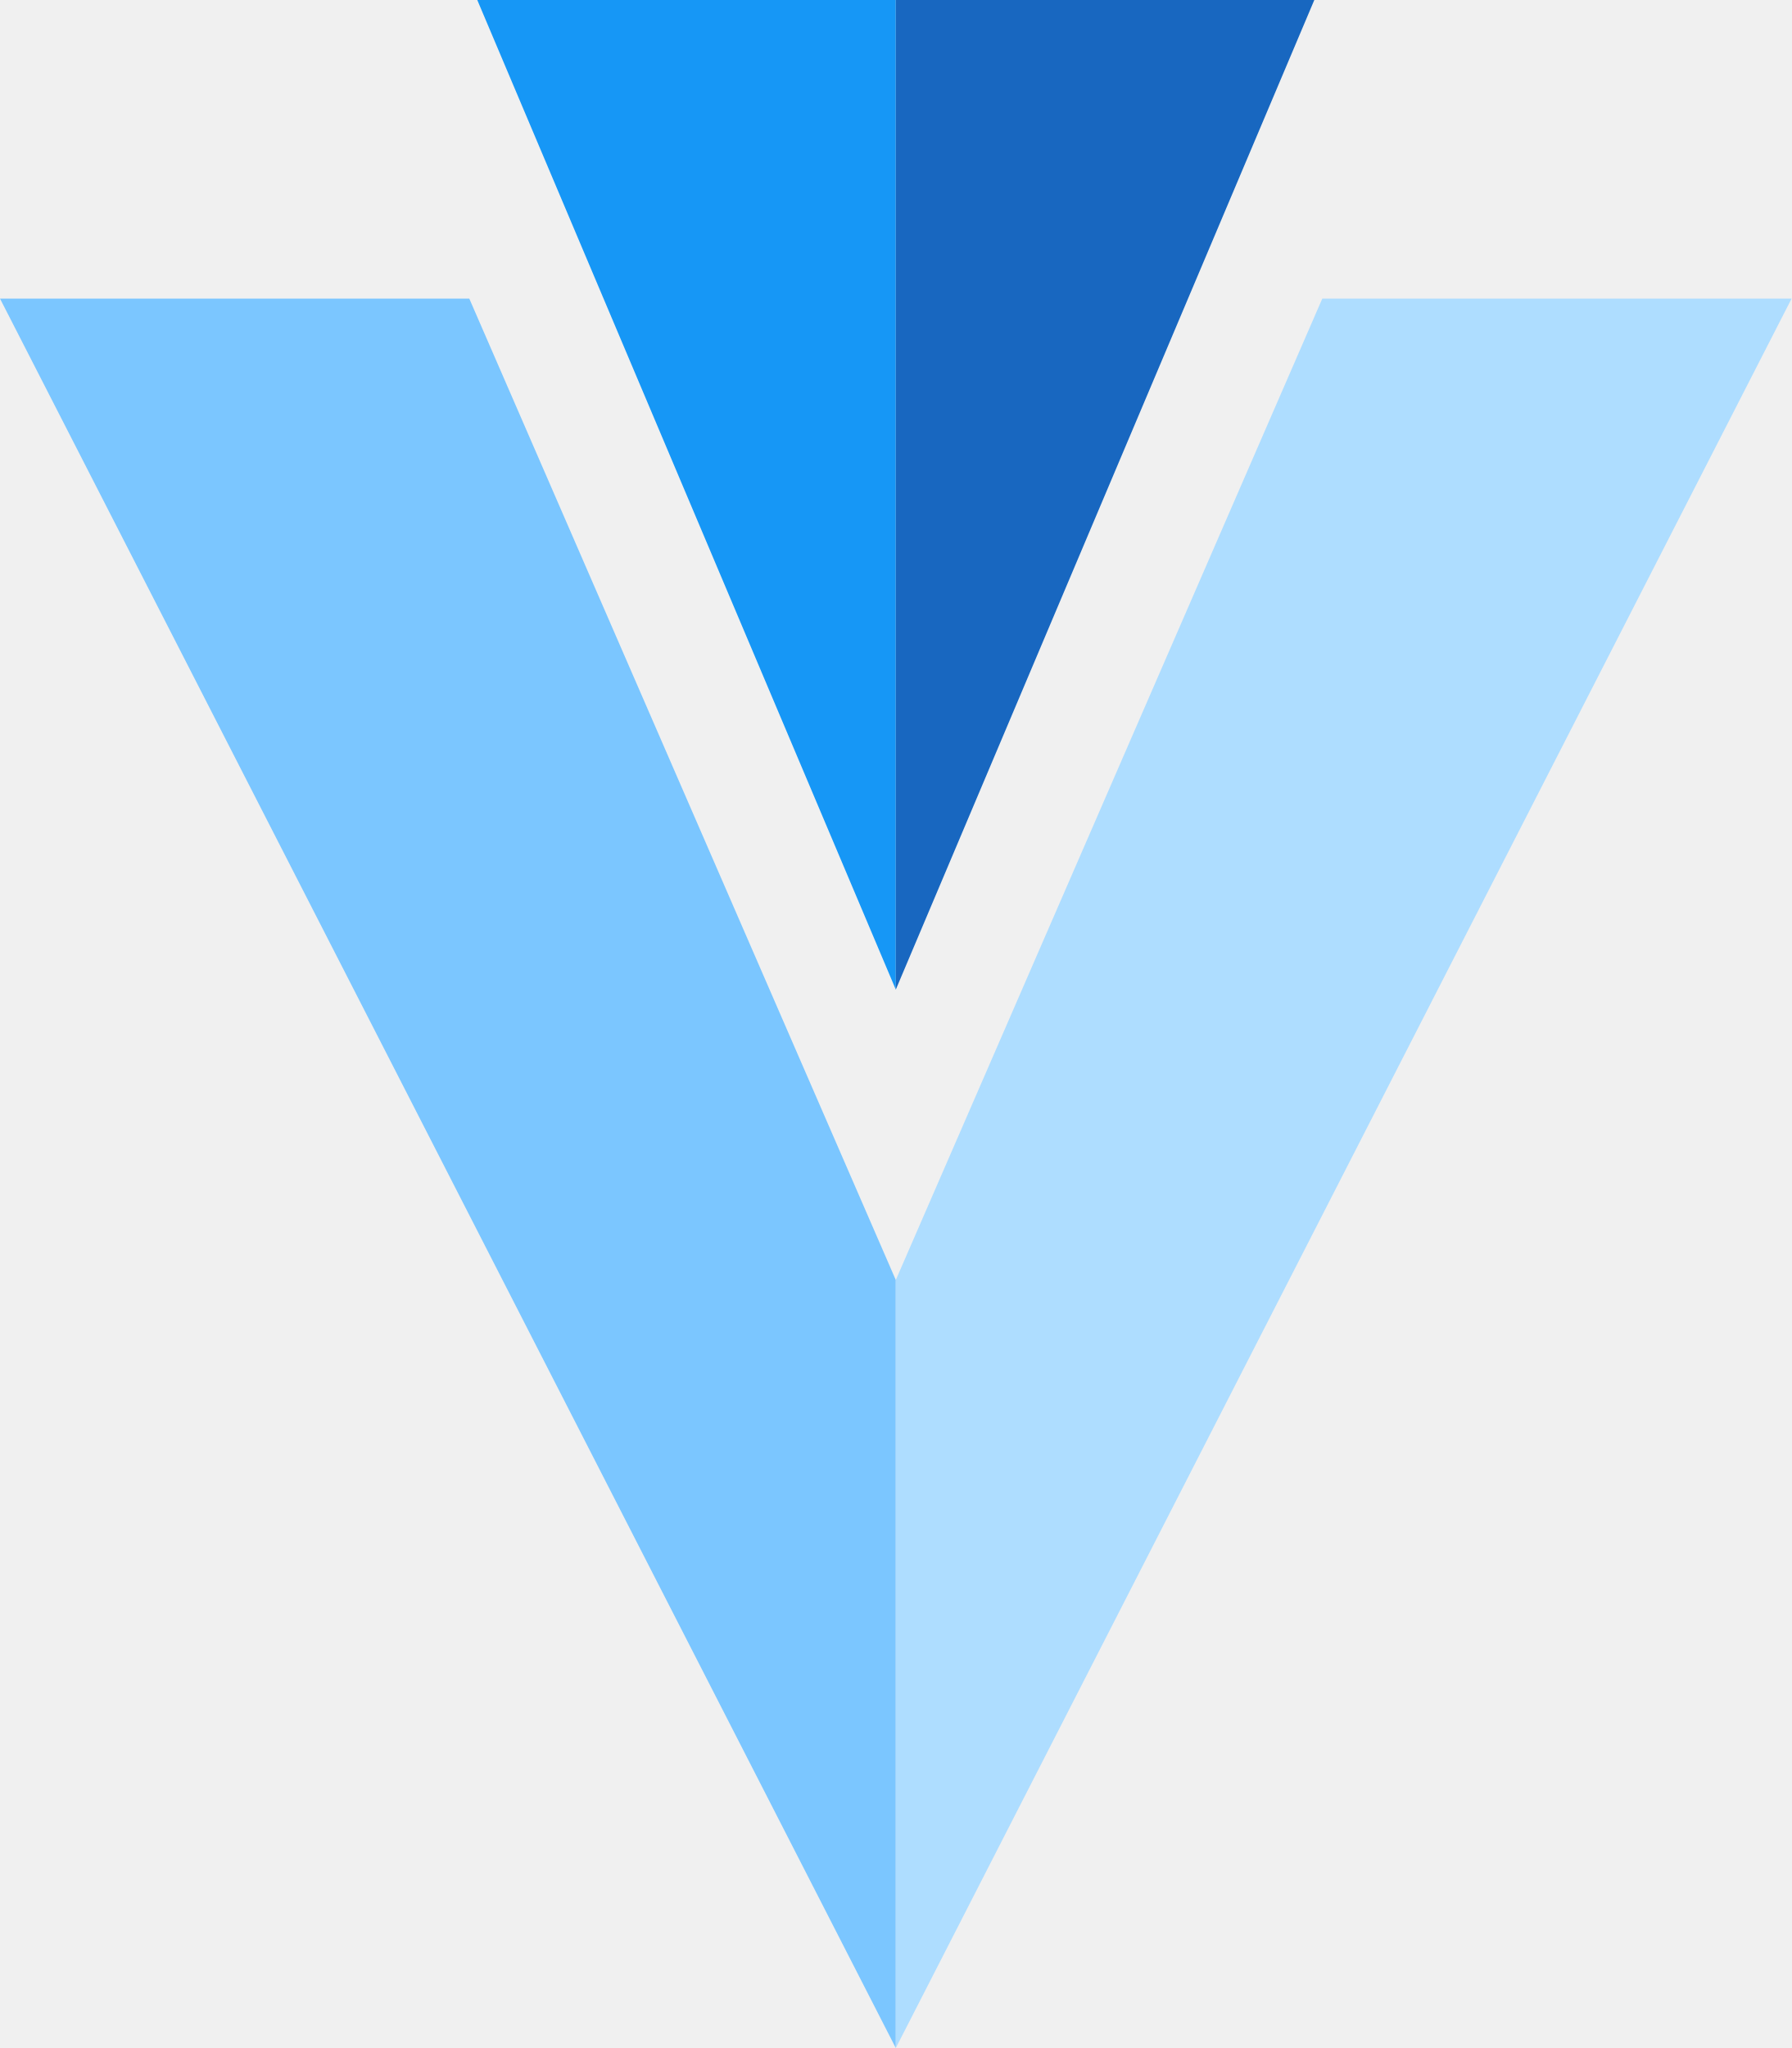
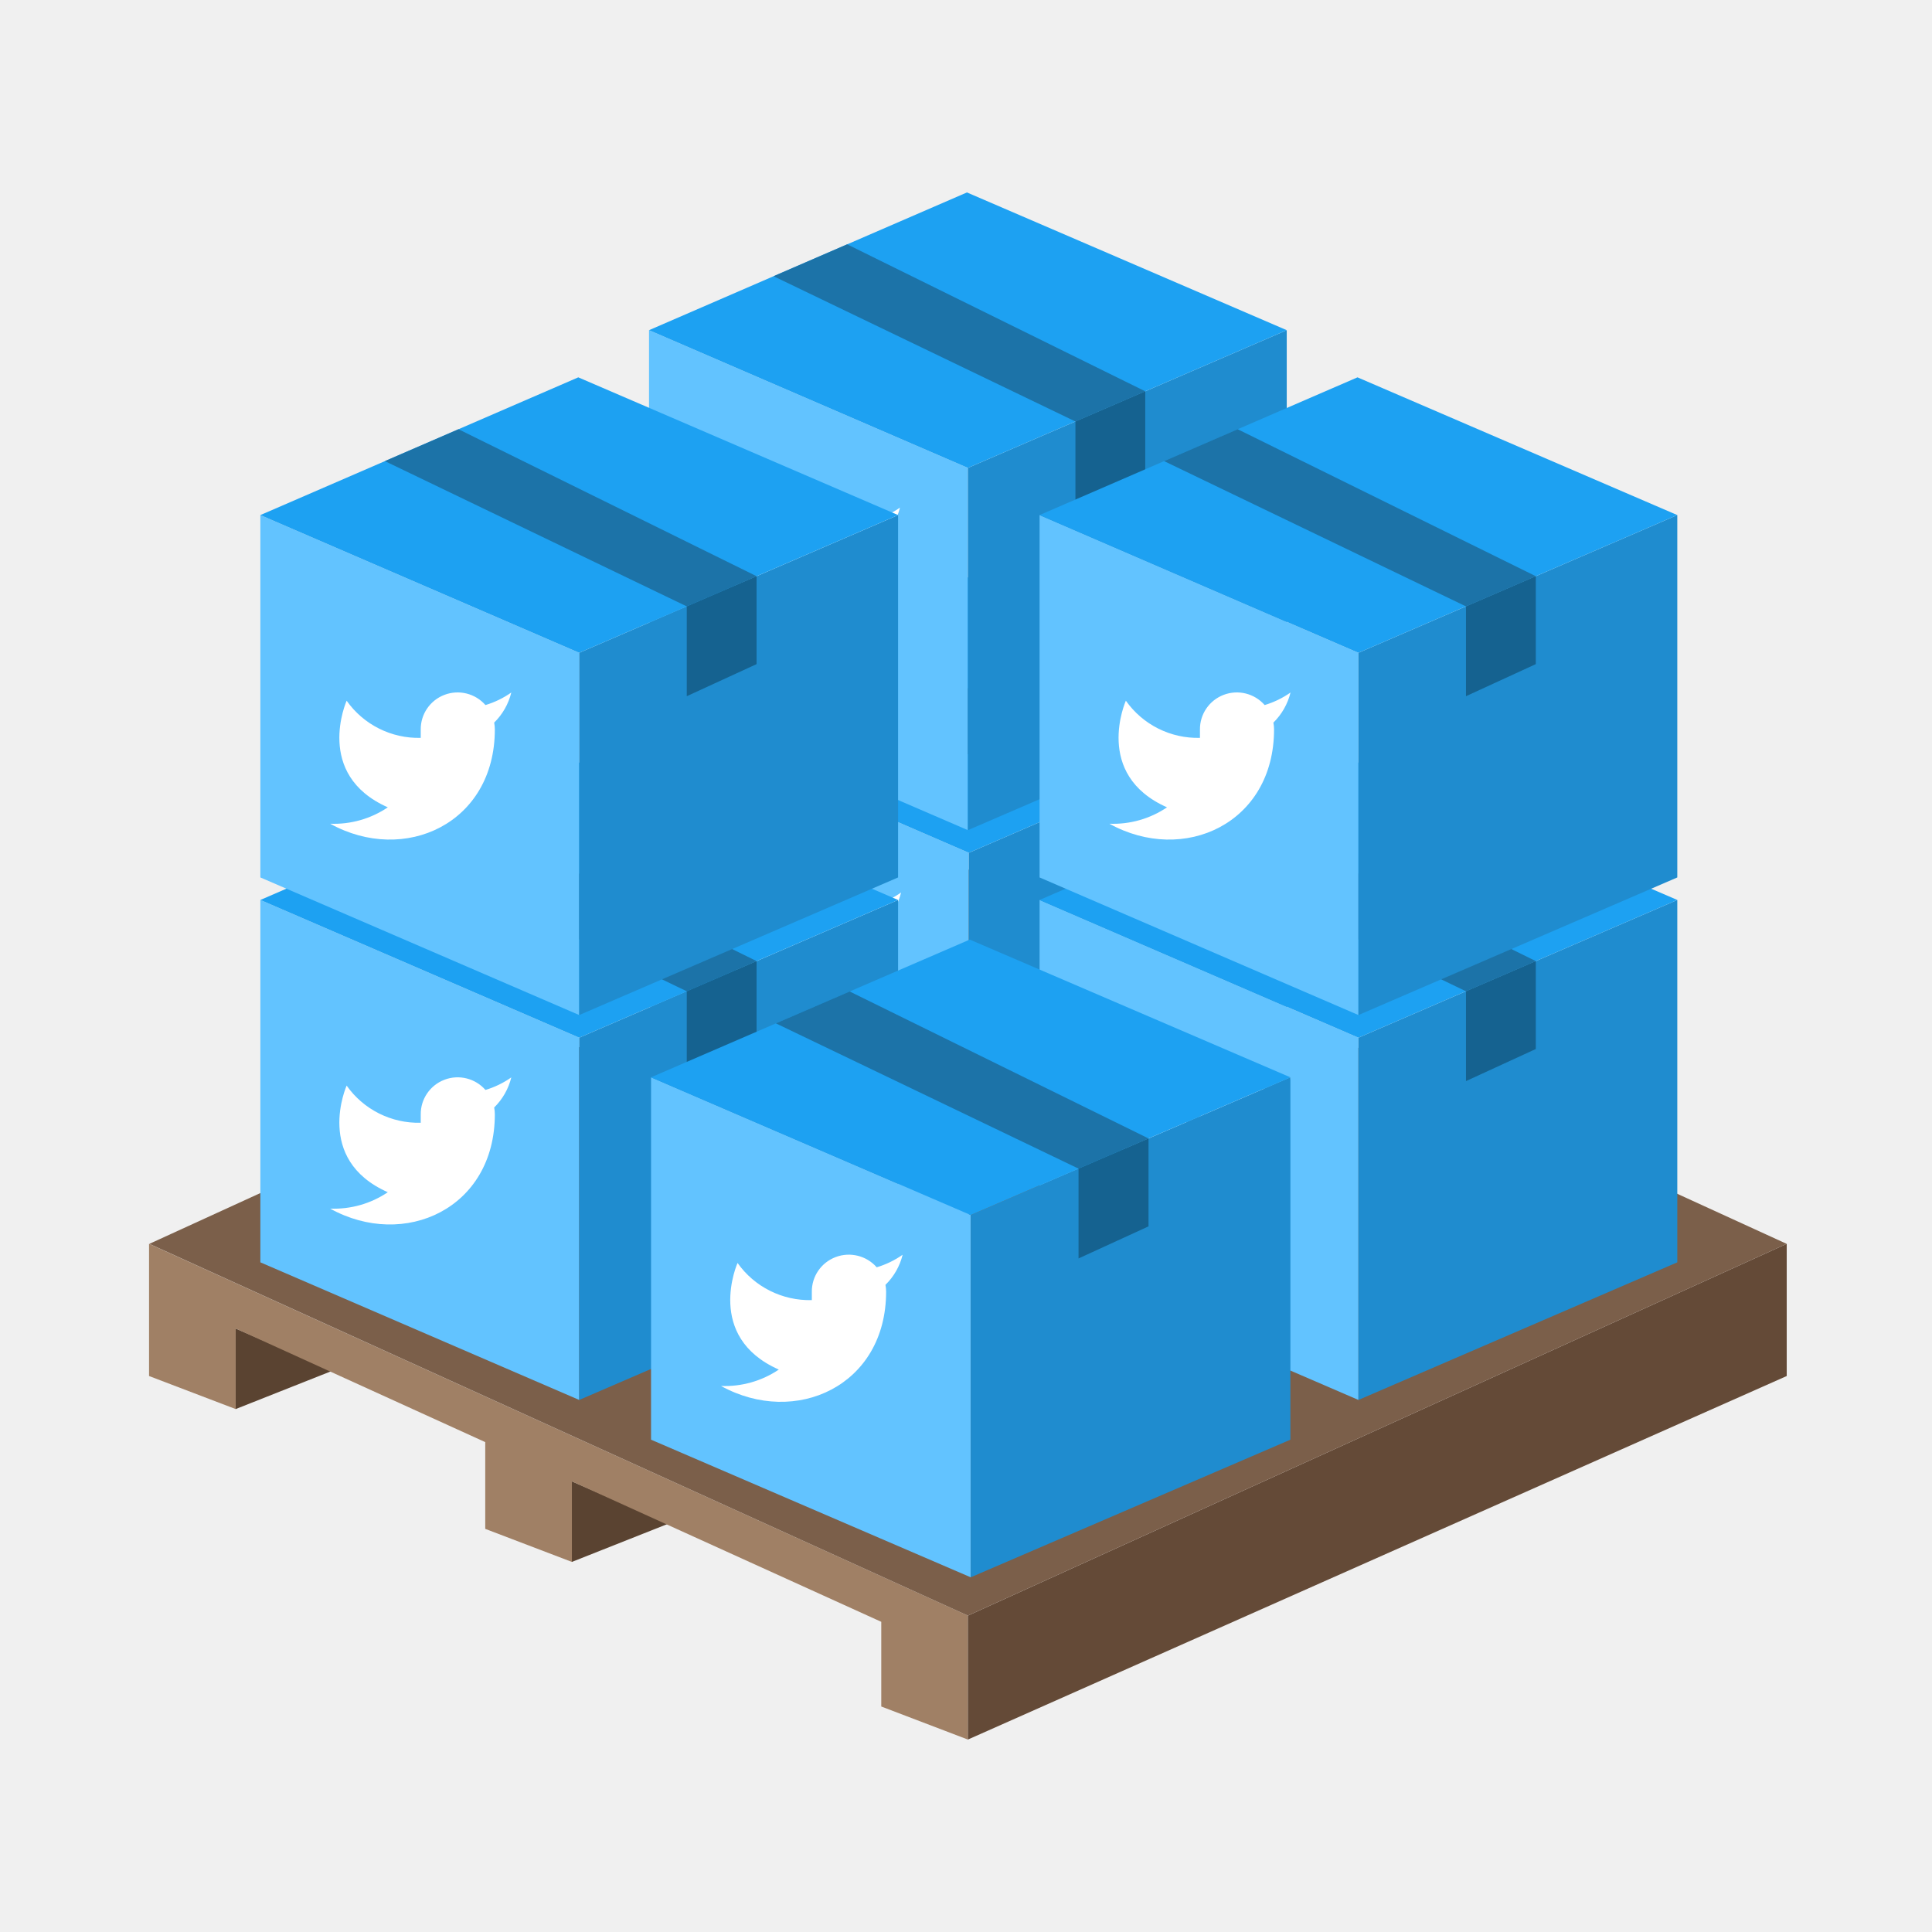
- <svg xmlns="http://www.w3.org/2000/svg" id="Layer_1" data-name="Layer 1" viewBox="0 0 87.5 100">
-   <defs>
-     <style>.cls-1{fill:#1697f6;}.cls-2{fill:#7bc6ff;}.cls-3{fill:#1867c0;}.cls-4{fill:#aeddff;}</style>
-   </defs>
-   <polyline class="cls-1" points="43.75 0 23.31 0 43.75 48.32" />
-   <polygon class="cls-2" points="43.75 62.5 43.75 100 0 14.58 22.92 14.58 43.75 62.5" />
-   <polyline class="cls-3" points="43.75 0 64.19 0 43.75 48.32" />
-   <polygon class="cls-4" points="64.58 14.58 87.5 14.58 43.75 100 43.75 62.5 64.58 14.58" />
+ <svg xmlns="http://www.w3.org/2000/svg" width="1024px" height="1024px" viewBox="0 0 1024 1024" version="1.1">
+   <g id="1024" stroke="none" stroke-width="1" fill="none" fill-rule="evenodd">
+     <g id="Icon">
+       <g id="Pallet" transform="translate(79, 460)" fill-rule="nonzero">
+         <polygon id="Left-Under" fill="#5A4331" points="45.914 244.137 45.914 286.834 97.175 266.523" />
+         <polygon id="Right-Under" fill="#5A4331" points="224.106 325.152 224.106 367.848 275.366 347.537" />
+         <polygon id="Left" fill="#A08065" points="-1.42108547e-13 199.251 -1.42108547e-13 269.318 45.914 286.834 45.914 244.137 178.191 304.351 178.191 350.332 224.106 367.848 224.106 325.152 388.086 399.597 388.086 444.483 434 462 434 396.313" />
+         <polygon id="Right" fill="#644A37" transform="translate(651, 330.6256) scale(-1, 1) translate(-651, -330.6256) " points="434 199.251 434 269.318 868 462 868 396.313" />
+         <polygon id="Top" fill="#7B5F4A" points="0.163 199.268 434.006 396.318 867.973 199.268 434.006 0.714" />
+       </g>
+       <g id="Packages" stroke-width="1" fill-rule="evenodd" transform="translate(110, 84)">
+         <g id="Package" transform="translate(207, 204)">
+           <polygon id="Left" fill="#62C3FF" fill-rule="nonzero" points="27.929 91 196.499 164 196.499 356 27.929 283.064" />
+           <polygon id="Right" fill="#1F8CCF" fill-rule="nonzero" transform="translate(280.7837, 223.5) scale(-1, 1) translate(-280.7837, -223.5) " points="196.499 91 365.069 164 365.069 356 196.499 283.064" />
+           <path d="M160.59,185.045 C156.422,187.981 151.807,190.227 146.923,191.695 C141.554,185.529 132.901,183.367 125.257,186.281 C117.613,189.195 112.603,196.565 112.712,204.736 L112.712,209.083 C97.177,209.485 82.471,202.093 73.54,189.391 C73.54,189.391 56.13,228.513 95.302,245.901 C86.338,251.978 75.66,255.025 64.835,254.595 C104.007,276.329 151.885,254.595 151.885,204.606 C151.881,203.395 151.765,202.187 151.537,200.998 C155.979,196.623 159.114,191.099 160.59,185.045 Z" id="Twitter" fill="#FFFFFF" fill-rule="evenodd" />
+           <polygon id="Top" fill="#1DA1F2" fill-rule="nonzero" transform="translate(196.4987, 91) scale(-1, 1) translate(-196.4987, -91) " points="196.998 18 365.069 91 196.499 164 27.929 91" />
+           <polygon id="Tape-Top" fill="#1C73A8" fill-rule="nonzero" points="253.354 139.4 93.761 62.4 132.662 45.5 290.26 123.4" />
+           <polygon id="Tape-Side" fill="#156290" fill-rule="nonzero" points="253.354 139.4 253.354 187 290.26 170 290.26 123.4" />
+         </g>
+         <g id="Package" transform="translate(206, 0)">
+           <polygon id="Left" fill="#62C3FF" fill-rule="nonzero" points="28 91 197 164 197 356 28 283.064" />
+           <polygon id="Right" fill="#1F8CCF" fill-rule="nonzero" transform="translate(281.5, 223.5) scale(-1, 1) translate(-281.5, -223.5) " points="197 91 366 164 366 356 197 283.064" />
+           <path d="M161,185.045 C156.821,187.981 152.195,190.227 147.298,191.695 C141.915,185.529 133.24,183.367 125.576,186.281 C117.913,189.195 112.89,196.565 113,204.736 L113,209.083 C97.425,209.485 82.682,202.093 73.727,189.391 C73.727,189.391 56.273,228.513 95.545,245.901 C86.559,251.978 75.853,255.025 65,254.595 C104.273,276.329 152.273,254.595 152.273,204.606 C152.269,203.395 152.152,202.187 151.924,200.998 C156.377,196.623 159.52,191.099 161,185.045 Z" id="Twitter" fill="#FFFFFF" fill-rule="evenodd" />
+           <polygon id="Top" fill="#1DA1F2" fill-rule="nonzero" transform="translate(197, 91) scale(-1, 1) translate(-197, -91) " points="197.501 18 366 91 197 164 28 91" />
+           <polygon id="Tape-Top" fill="#1C73A8" fill-rule="nonzero" points="254 139.4 94 62.4 133 45.5 291 123.4" />
+           <polygon id="Tape-Side" fill="#156290" fill-rule="nonzero" points="254 139.4 254 187 291 170 291 123.4" />
+         </g>
+         <g id="Package" transform="translate(0, 302)">
+           <polygon id="Left" fill="#62C3FF" fill-rule="nonzero" points="28 91 197 164 197 356 28 283.064" />
+           <polygon id="Right" fill="#1F8CCF" fill-rule="nonzero" transform="translate(281.5, 223.5) scale(-1, 1) translate(-281.5, -223.5) " points="197 91 366 164 366 356 197 283.064" />
+           <path d="M161,185.045 C156.821,187.981 152.195,190.227 147.298,191.695 C141.915,185.529 133.24,183.367 125.576,186.281 C117.913,189.195 112.89,196.565 113,204.736 L113,209.083 C97.425,209.485 82.682,202.093 73.727,189.391 C73.727,189.391 56.273,228.513 95.545,245.901 C86.559,251.978 75.853,255.025 65,254.595 C104.273,276.329 152.273,254.595 152.273,204.606 C152.269,203.395 152.152,202.187 151.924,200.998 C156.377,196.623 159.52,191.099 161,185.045 Z" id="Twitter" fill="#FFFFFF" fill-rule="evenodd" />
+           <polygon id="Top" fill="#1DA1F2" fill-rule="nonzero" transform="translate(197, 91) scale(-1, 1) translate(-197, -91) " points="197.501 18 366 91 197 164 28 91" />
+           <polygon id="Tape-Top" fill="#1C73A8" fill-rule="nonzero" points="254 139.4 94 62.4 133 45.5 291 123.4" />
+           <polygon id="Tape-Side" fill="#156290" fill-rule="nonzero" points="254 139.4 254 187 291 170 291 123.4" />
+         </g>
+         <g id="Package" transform="translate(0, 98)">
+           <polygon id="Left" fill="#62C3FF" fill-rule="nonzero" points="28 91 197 164 197 356 28 283.064" />
+           <polygon id="Right" fill="#1F8CCF" fill-rule="nonzero" transform="translate(281.5, 223.5) scale(-1, 1) translate(-281.5, -223.5) " points="197 91 366 164 366 356 197 283.064" />
+           <path d="M161,185.045 C156.821,187.981 152.195,190.227 147.298,191.695 C141.915,185.529 133.24,183.367 125.576,186.281 C117.913,189.195 112.89,196.565 113,204.736 L113,209.083 C97.425,209.485 82.682,202.093 73.727,189.391 C73.727,189.391 56.273,228.513 95.545,245.901 C86.559,251.978 75.853,255.025 65,254.595 C104.273,276.329 152.273,254.595 152.273,204.606 C152.269,203.395 152.152,202.187 151.924,200.998 C156.377,196.623 159.52,191.099 161,185.045 Z" id="Twitter" fill="#FFFFFF" fill-rule="evenodd" />
+           <polygon id="Top" fill="#1DA1F2" fill-rule="nonzero" transform="translate(197, 91) scale(-1, 1) translate(-197, -91) " points="197.501 18 366 91 197 164 28 91" />
+           <polygon id="Tape-Top" fill="#1C73A8" fill-rule="nonzero" points="254 139.4 94 62.4 133 45.5 291 123.4" />
+           <polygon id="Tape-Side" fill="#156290" fill-rule="nonzero" points="254 139.4 254 187 291 170 291 123.4" />
+         </g>
+         <g id="Package" transform="translate(413, 302)">
+           <polygon id="Left" fill="#62C3FF" fill-rule="nonzero" points="28 91 197 164 197 356 28 283.064" />
+           <polygon id="Right" fill="#1F8CCF" fill-rule="nonzero" transform="translate(281.5, 223.5) scale(-1, 1) translate(-281.5, -223.5) " points="197 91 366 164 366 356 197 283.064" />
+           <path d="M161,185.045 C156.821,187.981 152.195,190.227 147.298,191.695 C141.915,185.529 133.24,183.367 125.576,186.281 C117.913,189.195 112.89,196.565 113,204.736 L113,209.083 C97.425,209.485 82.682,202.093 73.727,189.391 C73.727,189.391 56.273,228.513 95.545,245.901 C86.559,251.978 75.853,255.025 65,254.595 C104.273,276.329 152.273,254.595 152.273,204.606 C152.269,203.395 152.152,202.187 151.924,200.998 C156.377,196.623 159.52,191.099 161,185.045 Z" id="Twitter" fill="#FFFFFF" fill-rule="evenodd" />
+           <polygon id="Top" fill="#1DA1F2" fill-rule="nonzero" transform="translate(197, 91) scale(-1, 1) translate(-197, -91) " points="197.501 18 366 91 197 164 28 91" />
+           <polygon id="Tape-Top" fill="#1C73A8" fill-rule="nonzero" points="254 139.4 94 62.4 133 45.5 291 123.4" />
+           <polygon id="Tape-Side" fill="#156290" fill-rule="nonzero" points="254 139.4 254 187 291 170 291 123.4" />
+         </g>
+         <g id="Package" transform="translate(413, 98)">
+           <polygon id="Left" fill="#62C3FF" fill-rule="nonzero" points="28 91 197 164 197 356 28 283.064" />
+           <polygon id="Right" fill="#1F8CCF" fill-rule="nonzero" transform="translate(281.5, 223.5) scale(-1, 1) translate(-281.5, -223.5) " points="197 91 366 164 366 356 197 283.064" />
+           <path d="M161,185.045 C156.821,187.981 152.195,190.227 147.298,191.695 C141.915,185.529 133.24,183.367 125.576,186.281 C117.913,189.195 112.89,196.565 113,204.736 L113,209.083 C97.425,209.485 82.682,202.093 73.727,189.391 C73.727,189.391 56.273,228.513 95.545,245.901 C86.559,251.978 75.853,255.025 65,254.595 C104.273,276.329 152.273,254.595 152.273,204.606 C152.269,203.395 152.152,202.187 151.924,200.998 C156.377,196.623 159.52,191.099 161,185.045 Z" id="Twitter" fill="#FFFFFF" fill-rule="evenodd" />
+           <polygon id="Top" fill="#1DA1F2" fill-rule="nonzero" transform="translate(197, 91) scale(-1, 1) translate(-197, -91) " points="197.501 18 366 91 197 164 28 91" />
+           <polygon id="Tape-Top" fill="#1C73A8" fill-rule="nonzero" points="254 139.4 94 62.4 133 45.5 291 123.4" />
+           <polygon id="Tape-Side" fill="#156290" fill-rule="nonzero" points="254 139.4 254 187 291 170 291 123.4" />
+         </g>
+         <g id="Package" transform="translate(207, 396)">
+           <polygon id="Left" fill="#62C3FF" fill-rule="nonzero" points="28.071 91 197.501 164 197.501 356 28.071 283.064" />
+           <polygon id="Right" fill="#1F8CCF" fill-rule="nonzero" transform="translate(282.2163, 223.5) scale(-1, 1) translate(-282.2163, -223.5) " points="197.501 91 366.931 164 366.931 356 197.501 283.064" />
+           <path d="M161.41,185.045 C157.22,187.981 152.582,190.227 147.673,191.695 C142.276,185.529 133.579,183.367 125.896,186.281 C118.213,189.195 113.177,196.565 113.288,204.736 L113.288,209.083 C97.673,209.485 82.892,202.093 73.915,189.391 C73.915,189.391 56.416,228.513 95.789,245.901 C86.779,251.978 76.046,255.025 65.165,254.595 C104.538,276.329 152.66,254.595 152.66,204.606 C152.656,203.395 152.539,202.187 152.31,200.998 C156.775,196.623 159.926,191.099 161.41,185.045 Z" id="Twitter" fill="#FFFFFF" fill-rule="evenodd" />
+           <polygon id="Top" fill="#1DA1F2" fill-rule="nonzero" transform="translate(197.5013, 91) scale(-1, 1) translate(-197.5013, -91) " points="198.003 18 366.931 91 197.501 164 28.071 91" />
+           <polygon id="Tape-Top" fill="#1C73A8" fill-rule="nonzero" points="254.646 139.4 94.239 62.4 133.338 45.5 291.74 123.4" />
+           <polygon id="Tape-Side" fill="#156290" fill-rule="nonzero" points="254.646 139.4 254.646 187 291.74 170 291.74 123.4" />
+         </g>
+       </g>
+     </g>
+   </g>
</svg>
